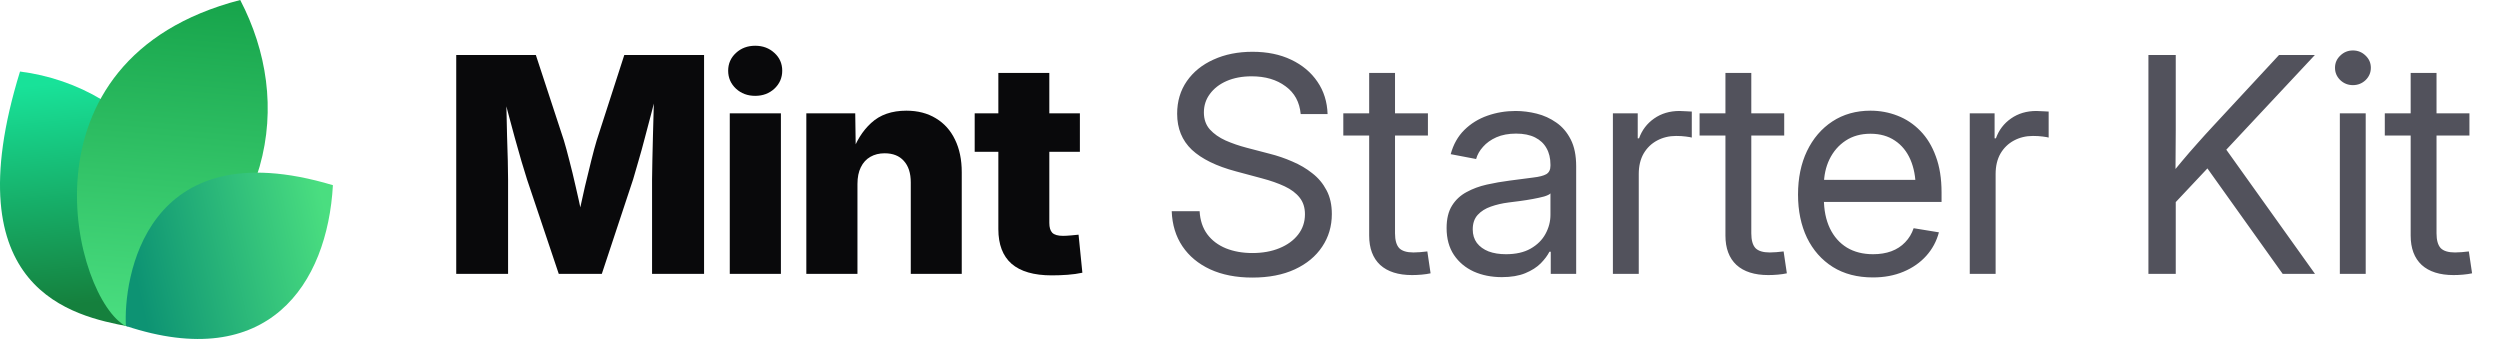
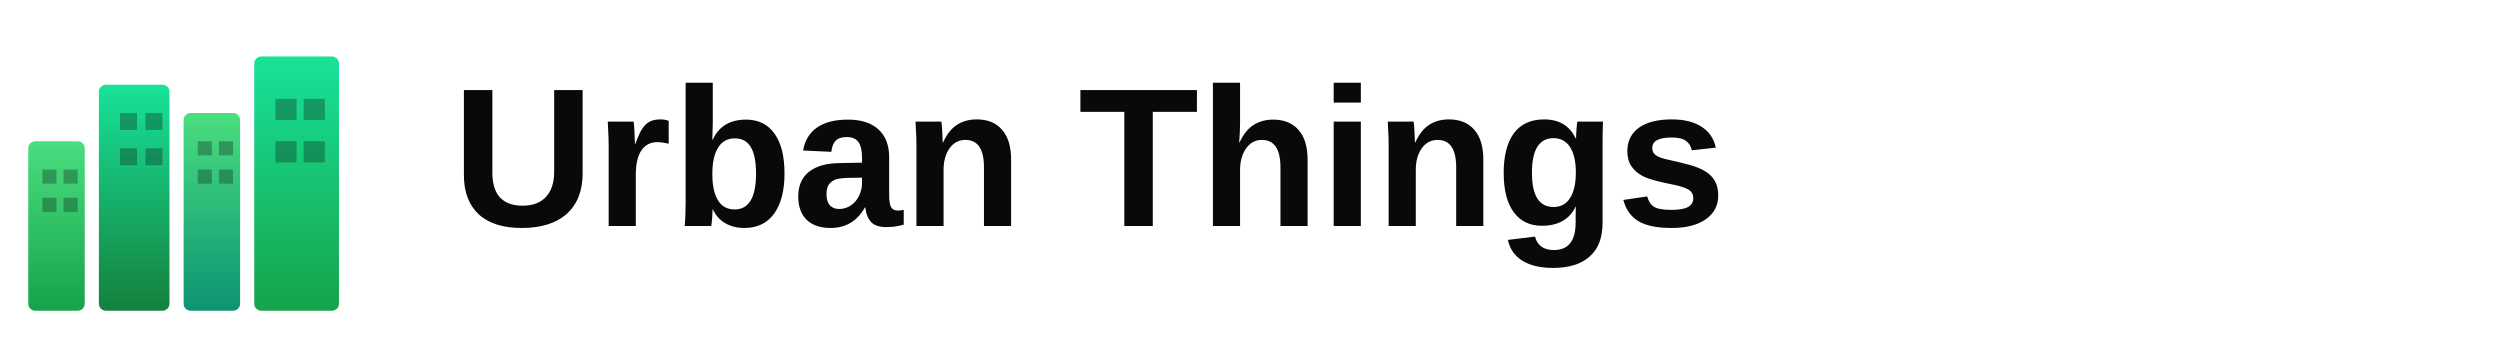
<svg xmlns="http://www.w3.org/2000/svg" width="177" height="24" viewBox="0 0 177 24" fill="none">
-   <path d="M9.061 23.108C5.268 22.377 -3.391 20.627 1.417 5.064C9.634 6.099 16.973 14.064 9.061 23.108Z" fill="url(#paint0_linear_17557_2020)" />
-   <path d="M8.919 23.094C5.276 21.222 0.784 4.209 17.007 0C20.757 7.193 19.621 16.545 8.919 23.094Z" fill="url(#paint1_linear_17557_2020)" />
-   <path d="M8.914 23.079C8.735 19.882 10.159 9.085 23.57 13.111C23.181 20.123 18.984 26.418 8.914 23.079Z" fill="url(#paint2_linear_17557_2020)" />
-   <path d="M32.301 19.392V3.894H37.938L39.925 9.948C40.036 10.315 40.164 10.787 40.31 11.362C40.462 11.938 40.611 12.552 40.757 13.204C40.91 13.855 41.048 14.483 41.173 15.086C41.305 15.682 41.412 16.192 41.495 16.615H40.695C40.771 16.192 40.871 15.682 40.996 15.086C41.128 14.49 41.267 13.866 41.412 13.214C41.565 12.562 41.714 11.948 41.86 11.373C42.005 10.79 42.133 10.315 42.244 9.948L44.2 3.894H49.848V19.392H46.166V12.704C46.166 12.357 46.173 11.917 46.187 11.383C46.2 10.849 46.214 10.27 46.228 9.646C46.249 9.022 46.266 8.391 46.28 7.753C46.301 7.115 46.311 6.519 46.311 5.964H46.623C46.485 6.561 46.332 7.181 46.166 7.826C45.999 8.471 45.833 9.102 45.666 9.719C45.507 10.336 45.351 10.901 45.198 11.414C45.053 11.928 44.928 12.357 44.824 12.704L42.608 19.392H39.561L37.314 12.704C37.203 12.357 37.072 11.928 36.919 11.414C36.773 10.901 36.614 10.34 36.441 9.729C36.274 9.112 36.104 8.481 35.931 7.836C35.764 7.192 35.608 6.567 35.463 5.964H35.827C35.834 6.512 35.844 7.105 35.858 7.743C35.872 8.374 35.886 9.005 35.9 9.636C35.92 10.26 35.938 10.839 35.952 11.373C35.965 11.907 35.972 12.351 35.972 12.704V19.392H32.301ZM51.668 19.392V8.024H55.288V19.392H51.668ZM53.468 6.786C52.927 6.786 52.473 6.616 52.105 6.276C51.738 5.93 51.554 5.507 51.554 5.007C51.554 4.508 51.738 4.088 52.105 3.749C52.473 3.409 52.927 3.239 53.468 3.239C54.009 3.239 54.463 3.409 54.83 3.749C55.198 4.082 55.382 4.501 55.382 5.007C55.382 5.507 55.198 5.93 54.83 6.276C54.463 6.616 54.009 6.786 53.468 6.786ZM60.708 13.027V19.392H57.088V8.024H60.551L60.593 10.967H60.281C60.593 10.024 61.061 9.268 61.685 8.7C62.309 8.124 63.138 7.836 64.171 7.836C64.975 7.836 65.672 8.017 66.262 8.377C66.851 8.731 67.302 9.234 67.614 9.885C67.933 10.537 68.092 11.307 68.092 12.194V19.392H64.483V12.912C64.483 12.26 64.32 11.754 63.994 11.394C63.675 11.033 63.221 10.853 62.632 10.853C62.25 10.853 61.914 10.936 61.623 11.102C61.332 11.269 61.106 11.515 60.947 11.841C60.787 12.16 60.708 12.555 60.708 13.027ZM76.456 8.024V10.749H69.008V8.024H76.456ZM70.683 5.163H74.292V15.783C74.292 16.102 74.361 16.334 74.5 16.48C74.646 16.625 74.899 16.698 75.259 16.698C75.405 16.698 75.596 16.688 75.831 16.667C76.074 16.646 76.251 16.629 76.362 16.615L76.632 19.309C76.313 19.378 75.963 19.427 75.582 19.455C75.207 19.482 74.836 19.496 74.469 19.496C73.2 19.496 72.25 19.222 71.619 18.674C70.995 18.127 70.683 17.308 70.683 16.22V5.163Z" fill="#09090B" />
-   <path d="M88.667 19.652C87.523 19.652 86.528 19.458 85.682 19.07C84.843 18.681 84.188 18.137 83.716 17.437C83.245 16.736 82.992 15.908 82.957 14.951H84.933C84.968 15.596 85.148 16.14 85.474 16.584C85.8 17.021 86.24 17.354 86.795 17.582C87.35 17.804 87.974 17.915 88.667 17.915C89.388 17.915 90.026 17.801 90.581 17.572C91.143 17.343 91.583 17.024 91.902 16.615C92.228 16.199 92.391 15.717 92.391 15.169C92.391 14.698 92.266 14.306 92.017 13.994C91.767 13.675 91.413 13.408 90.956 13.193C90.498 12.978 89.954 12.787 89.323 12.621L87.502 12.132C86.123 11.765 85.082 11.255 84.382 10.603C83.689 9.944 83.342 9.095 83.342 8.055C83.342 7.174 83.571 6.404 84.028 5.746C84.486 5.087 85.117 4.577 85.921 4.217C86.726 3.849 87.645 3.666 88.678 3.666C89.718 3.666 90.63 3.853 91.413 4.227C92.204 4.602 92.824 5.122 93.275 5.787C93.726 6.446 93.965 7.209 93.993 8.076H92.089C92.013 7.23 91.656 6.574 91.018 6.11C90.387 5.638 89.586 5.403 88.615 5.403C87.95 5.403 87.36 5.513 86.847 5.735C86.341 5.957 85.946 6.262 85.661 6.651C85.377 7.032 85.235 7.469 85.235 7.961C85.235 8.447 85.377 8.849 85.661 9.168C85.946 9.48 86.317 9.74 86.774 9.948C87.232 10.149 87.724 10.319 88.251 10.457L89.884 10.884C90.439 11.023 90.977 11.206 91.496 11.435C92.023 11.657 92.495 11.934 92.911 12.267C93.334 12.593 93.67 12.995 93.92 13.474C94.17 13.945 94.294 14.504 94.294 15.149C94.294 16.015 94.066 16.788 93.608 17.468C93.157 18.148 92.512 18.681 91.673 19.07C90.834 19.458 89.832 19.652 88.667 19.652ZM101.097 8.024V9.594H95.106V8.024H101.097ZM96.937 5.163H98.767V16.521C98.767 17 98.865 17.347 99.059 17.562C99.26 17.77 99.6 17.874 100.078 17.874C100.21 17.874 100.366 17.867 100.546 17.853C100.733 17.832 100.903 17.815 101.056 17.801L101.285 19.351C101.097 19.392 100.886 19.423 100.65 19.444C100.414 19.465 100.189 19.475 99.974 19.475C98.996 19.475 98.244 19.236 97.717 18.758C97.197 18.272 96.937 17.579 96.937 16.677V5.163ZM106.33 19.621C105.595 19.621 104.932 19.489 104.343 19.226C103.754 18.955 103.285 18.564 102.939 18.05C102.592 17.53 102.419 16.896 102.419 16.147C102.419 15.495 102.547 14.965 102.804 14.556C103.06 14.146 103.403 13.828 103.833 13.599C104.263 13.363 104.742 13.186 105.269 13.068C105.796 12.95 106.333 12.857 106.881 12.787C107.574 12.69 108.132 12.617 108.555 12.569C108.978 12.52 109.287 12.441 109.481 12.33C109.675 12.212 109.772 12.014 109.772 11.737V11.654C109.772 11.203 109.679 10.815 109.492 10.489C109.311 10.163 109.041 9.91 108.68 9.729C108.32 9.549 107.872 9.459 107.338 9.459C106.805 9.459 106.34 9.546 105.945 9.719C105.556 9.892 105.241 10.118 104.998 10.395C104.755 10.665 104.593 10.953 104.509 11.258L102.71 10.915C102.897 10.222 103.22 9.65 103.677 9.199C104.135 8.748 104.679 8.412 105.31 8.19C105.941 7.968 106.607 7.857 107.307 7.857C107.8 7.857 108.295 7.92 108.795 8.044C109.301 8.169 109.765 8.381 110.188 8.679C110.611 8.97 110.951 9.369 111.208 9.875C111.464 10.374 111.593 11.005 111.593 11.768V19.392H109.793V17.822H109.7C109.568 18.085 109.363 18.359 109.086 18.643C108.809 18.921 108.444 19.153 107.994 19.34C107.543 19.527 106.988 19.621 106.33 19.621ZM106.621 17.998C107.321 17.998 107.904 17.867 108.368 17.603C108.84 17.333 109.19 16.986 109.419 16.563C109.654 16.133 109.772 15.682 109.772 15.211V13.692C109.703 13.769 109.554 13.841 109.325 13.911C109.096 13.973 108.829 14.032 108.524 14.088C108.226 14.143 107.921 14.192 107.609 14.233C107.304 14.275 107.033 14.309 106.798 14.337C106.354 14.393 105.938 14.49 105.549 14.628C105.168 14.76 104.86 14.954 104.624 15.211C104.388 15.467 104.27 15.811 104.27 16.241C104.27 16.615 104.367 16.934 104.561 17.198C104.762 17.461 105.04 17.662 105.393 17.801C105.747 17.933 106.156 17.998 106.621 17.998ZM114.193 19.392V8.024H115.951V9.792H116.045C116.253 9.209 116.61 8.741 117.116 8.388C117.622 8.034 118.219 7.857 118.905 7.857C119.058 7.857 119.217 7.864 119.384 7.878C119.55 7.885 119.682 7.892 119.779 7.899V9.74C119.716 9.719 119.578 9.695 119.363 9.667C119.155 9.639 118.922 9.625 118.666 9.625C118.174 9.625 117.726 9.733 117.324 9.948C116.922 10.163 116.603 10.471 116.367 10.874C116.138 11.276 116.024 11.758 116.024 12.319V19.392H114.193ZM126.322 8.024V9.594H120.33V8.024H126.322ZM122.161 5.163H123.992V16.521C123.992 17 124.089 17.347 124.283 17.562C124.484 17.77 124.824 17.874 125.302 17.874C125.434 17.874 125.59 17.867 125.77 17.853C125.958 17.832 126.127 17.815 126.28 17.801L126.509 19.351C126.322 19.392 126.11 19.423 125.874 19.444C125.639 19.465 125.413 19.475 125.198 19.475C124.221 19.475 123.468 19.236 122.941 18.758C122.421 18.272 122.161 17.579 122.161 16.677V5.163ZM132.604 19.642C131.502 19.642 130.555 19.396 129.765 18.903C128.974 18.404 128.364 17.714 127.934 16.834C127.511 15.946 127.3 14.927 127.3 13.775C127.3 12.611 127.511 11.584 127.934 10.697C128.364 9.802 128.964 9.102 129.734 8.596C130.51 8.089 131.408 7.836 132.428 7.836C133.1 7.836 133.738 7.954 134.341 8.19C134.952 8.426 135.489 8.783 135.954 9.261C136.425 9.74 136.793 10.343 137.056 11.071C137.327 11.792 137.462 12.645 137.462 13.63V14.296H128.433V12.735H136.463L135.631 13.297C135.631 12.541 135.506 11.876 135.257 11.3C135.007 10.725 134.643 10.277 134.165 9.958C133.686 9.632 133.107 9.469 132.428 9.469C131.748 9.469 131.162 9.632 130.67 9.958C130.177 10.284 129.796 10.725 129.526 11.279C129.262 11.827 129.13 12.441 129.13 13.12V14.046C129.13 14.864 129.273 15.572 129.557 16.168C129.841 16.757 130.243 17.211 130.763 17.53C131.283 17.842 131.901 17.998 132.615 17.998C133.093 17.998 133.523 17.929 133.905 17.79C134.293 17.645 134.619 17.433 134.882 17.156C135.153 16.879 135.354 16.546 135.486 16.157L137.275 16.449C137.108 17.08 136.81 17.634 136.38 18.113C135.95 18.591 135.413 18.966 134.768 19.236C134.123 19.507 133.402 19.642 132.604 19.642ZM139.459 19.392V8.024H141.217V9.792H141.311C141.519 9.209 141.876 8.741 142.382 8.388C142.888 8.034 143.485 7.857 144.171 7.857C144.324 7.857 144.483 7.864 144.649 7.878C144.816 7.885 144.948 7.892 145.045 7.899V9.74C144.982 9.719 144.844 9.695 144.629 9.667C144.421 9.639 144.188 9.625 143.932 9.625C143.439 9.625 142.992 9.733 142.59 9.948C142.188 10.163 141.869 10.471 141.633 10.874C141.404 11.276 141.29 11.758 141.29 12.319V19.392H139.459ZM153.429 14.961V12.715C153.783 12.257 154.136 11.82 154.49 11.404C154.844 10.981 155.204 10.565 155.572 10.156C155.939 9.74 156.314 9.327 156.695 8.918L161.355 3.894H163.893L157.277 10.967H157.184L153.429 14.961ZM152.108 19.392V3.894H154.043V9.241L154.022 12.559L154.043 13.505V19.392H152.108ZM161.615 19.392L155.967 11.477L157.173 9.969L163.903 19.392H161.615ZM165.661 19.392V8.024H167.492V19.392H165.661ZM166.587 6.027C166.24 6.027 165.942 5.909 165.692 5.673C165.443 5.43 165.318 5.139 165.318 4.799C165.318 4.459 165.443 4.172 165.692 3.936C165.942 3.693 166.24 3.572 166.587 3.572C166.934 3.572 167.232 3.693 167.482 3.936C167.731 4.172 167.856 4.459 167.856 4.799C167.856 5.139 167.731 5.43 167.482 5.673C167.232 5.909 166.934 6.027 166.587 6.027ZM174.836 8.024V9.594H168.844V8.024H174.836ZM170.675 5.163H172.506V16.521C172.506 17 172.603 17.347 172.797 17.562C172.998 17.77 173.338 17.874 173.816 17.874C173.948 17.874 174.104 17.867 174.284 17.853C174.472 17.832 174.641 17.815 174.794 17.801L175.023 19.351C174.836 19.392 174.624 19.423 174.388 19.444C174.153 19.465 173.927 19.475 173.712 19.475C172.735 19.475 171.982 19.236 171.455 18.758C170.935 18.272 170.675 17.579 170.675 16.677V5.163Z" fill="#52525C" />
+   <rect x="2" y="10" width="4" height="12" rx="0.5" fill="url(#paint0_linear_buildings)" />
+   <rect x="7" y="6" width="5" height="16" rx="0.5" fill="url(#paint1_linear_buildings)" />
+   <rect x="13" y="8" width="4" height="14" rx="0.5" fill="url(#paint2_linear_buildings)" />
+   <rect x="18" y="4" width="6" height="18" rx="0.5" fill="url(#paint3_linear_buildings)" />
+   <rect x="3" y="12" width="1" height="1" fill="#09090B" opacity="0.3" />
+   <rect x="4.5" y="12" width="1" height="1" fill="#09090B" opacity="0.3" />
+   <rect x="3" y="14" width="1" height="1" fill="#09090B" opacity="0.3" />
+   <rect x="4.5" y="14" width="1" height="1" fill="#09090B" opacity="0.3" />
+   <rect x="8.5" y="8" width="1.2" height="1.2" fill="#09090B" opacity="0.3" />
+   <rect x="10.3" y="8" width="1.2" height="1.2" fill="#09090B" opacity="0.3" />
+   <rect x="8.5" y="10.5" width="1.2" height="1.2" fill="#09090B" opacity="0.3" />
+   <rect x="10.3" y="10.5" width="1.2" height="1.2" fill="#09090B" opacity="0.3" />
+   <rect x="14" y="10" width="1" height="1" fill="#09090B" opacity="0.3" />
+   <rect x="15.5" y="10" width="1" height="1" fill="#09090B" opacity="0.3" />
+   <rect x="14" y="12" width="1" height="1" fill="#09090B" opacity="0.3" />
+   <rect x="15.5" y="12" width="1" height="1" fill="#09090B" opacity="0.3" />
+   <rect x="19.5" y="7" width="1.5" height="1.5" fill="#09090B" opacity="0.3" />
+   <rect x="21.5" y="7" width="1.5" height="1.5" fill="#09090B" opacity="0.3" />
+   <rect x="19.5" y="10" width="1.5" height="1.5" fill="#09090B" opacity="0.3" />
+   <rect x="21.5" y="10" width="1.5" height="1.5" fill="#09090B" opacity="0.3" />
+   <text x="32" y="16" font-family="Arial, sans-serif" font-size="14" font-weight="700" fill="#09090B">Urban Things</text>
  <defs>
-     <linearGradient id="paint0_linear_17557_2020" x1="3.776" y1="5.916" x2="5.232" y2="21.559" gradientUnits="userSpaceOnUse">
+     <linearGradient id="paint0_linear_buildings" x1="4" y1="10" x2="4" y2="22" gradientUnits="userSpaceOnUse">
+       <stop stop-color="#4ADE80" />
+       <stop offset="1" stop-color="#16A34A" />
+     </linearGradient>
+     <linearGradient id="paint1_linear_buildings" x1="9.5" y1="6" x2="9.5" y2="22" gradientUnits="userSpaceOnUse">
      <stop stop-color="#18E299" />
      <stop offset="1" stop-color="#15803D" />
    </linearGradient>
-     <linearGradient id="paint1_linear_17557_2020" x1="12.171" y1="-0.718" x2="10.19" y2="22.983" gradientUnits="userSpaceOnUse">
-       <stop stop-color="#16A34A" />
-       <stop offset="1" stop-color="#4ADE80" />
-     </linearGradient>
-     <linearGradient id="paint2_linear_17557_2020" x1="23.133" y1="15.353" x2="9.338" y2="18.52" gradientUnits="userSpaceOnUse">
+     <linearGradient id="paint2_linear_buildings" x1="15" y1="8" x2="15" y2="22" gradientUnits="userSpaceOnUse">
      <stop stop-color="#4ADE80" />
      <stop offset="1" stop-color="#0D9373" />
    </linearGradient>
+     <linearGradient id="paint3_linear_buildings" x1="21" y1="4" x2="21" y2="22" gradientUnits="userSpaceOnUse">
+       <stop stop-color="#18E299" />
+       <stop offset="1" stop-color="#16A34A" />
+     </linearGradient>
  </defs>
</svg>
